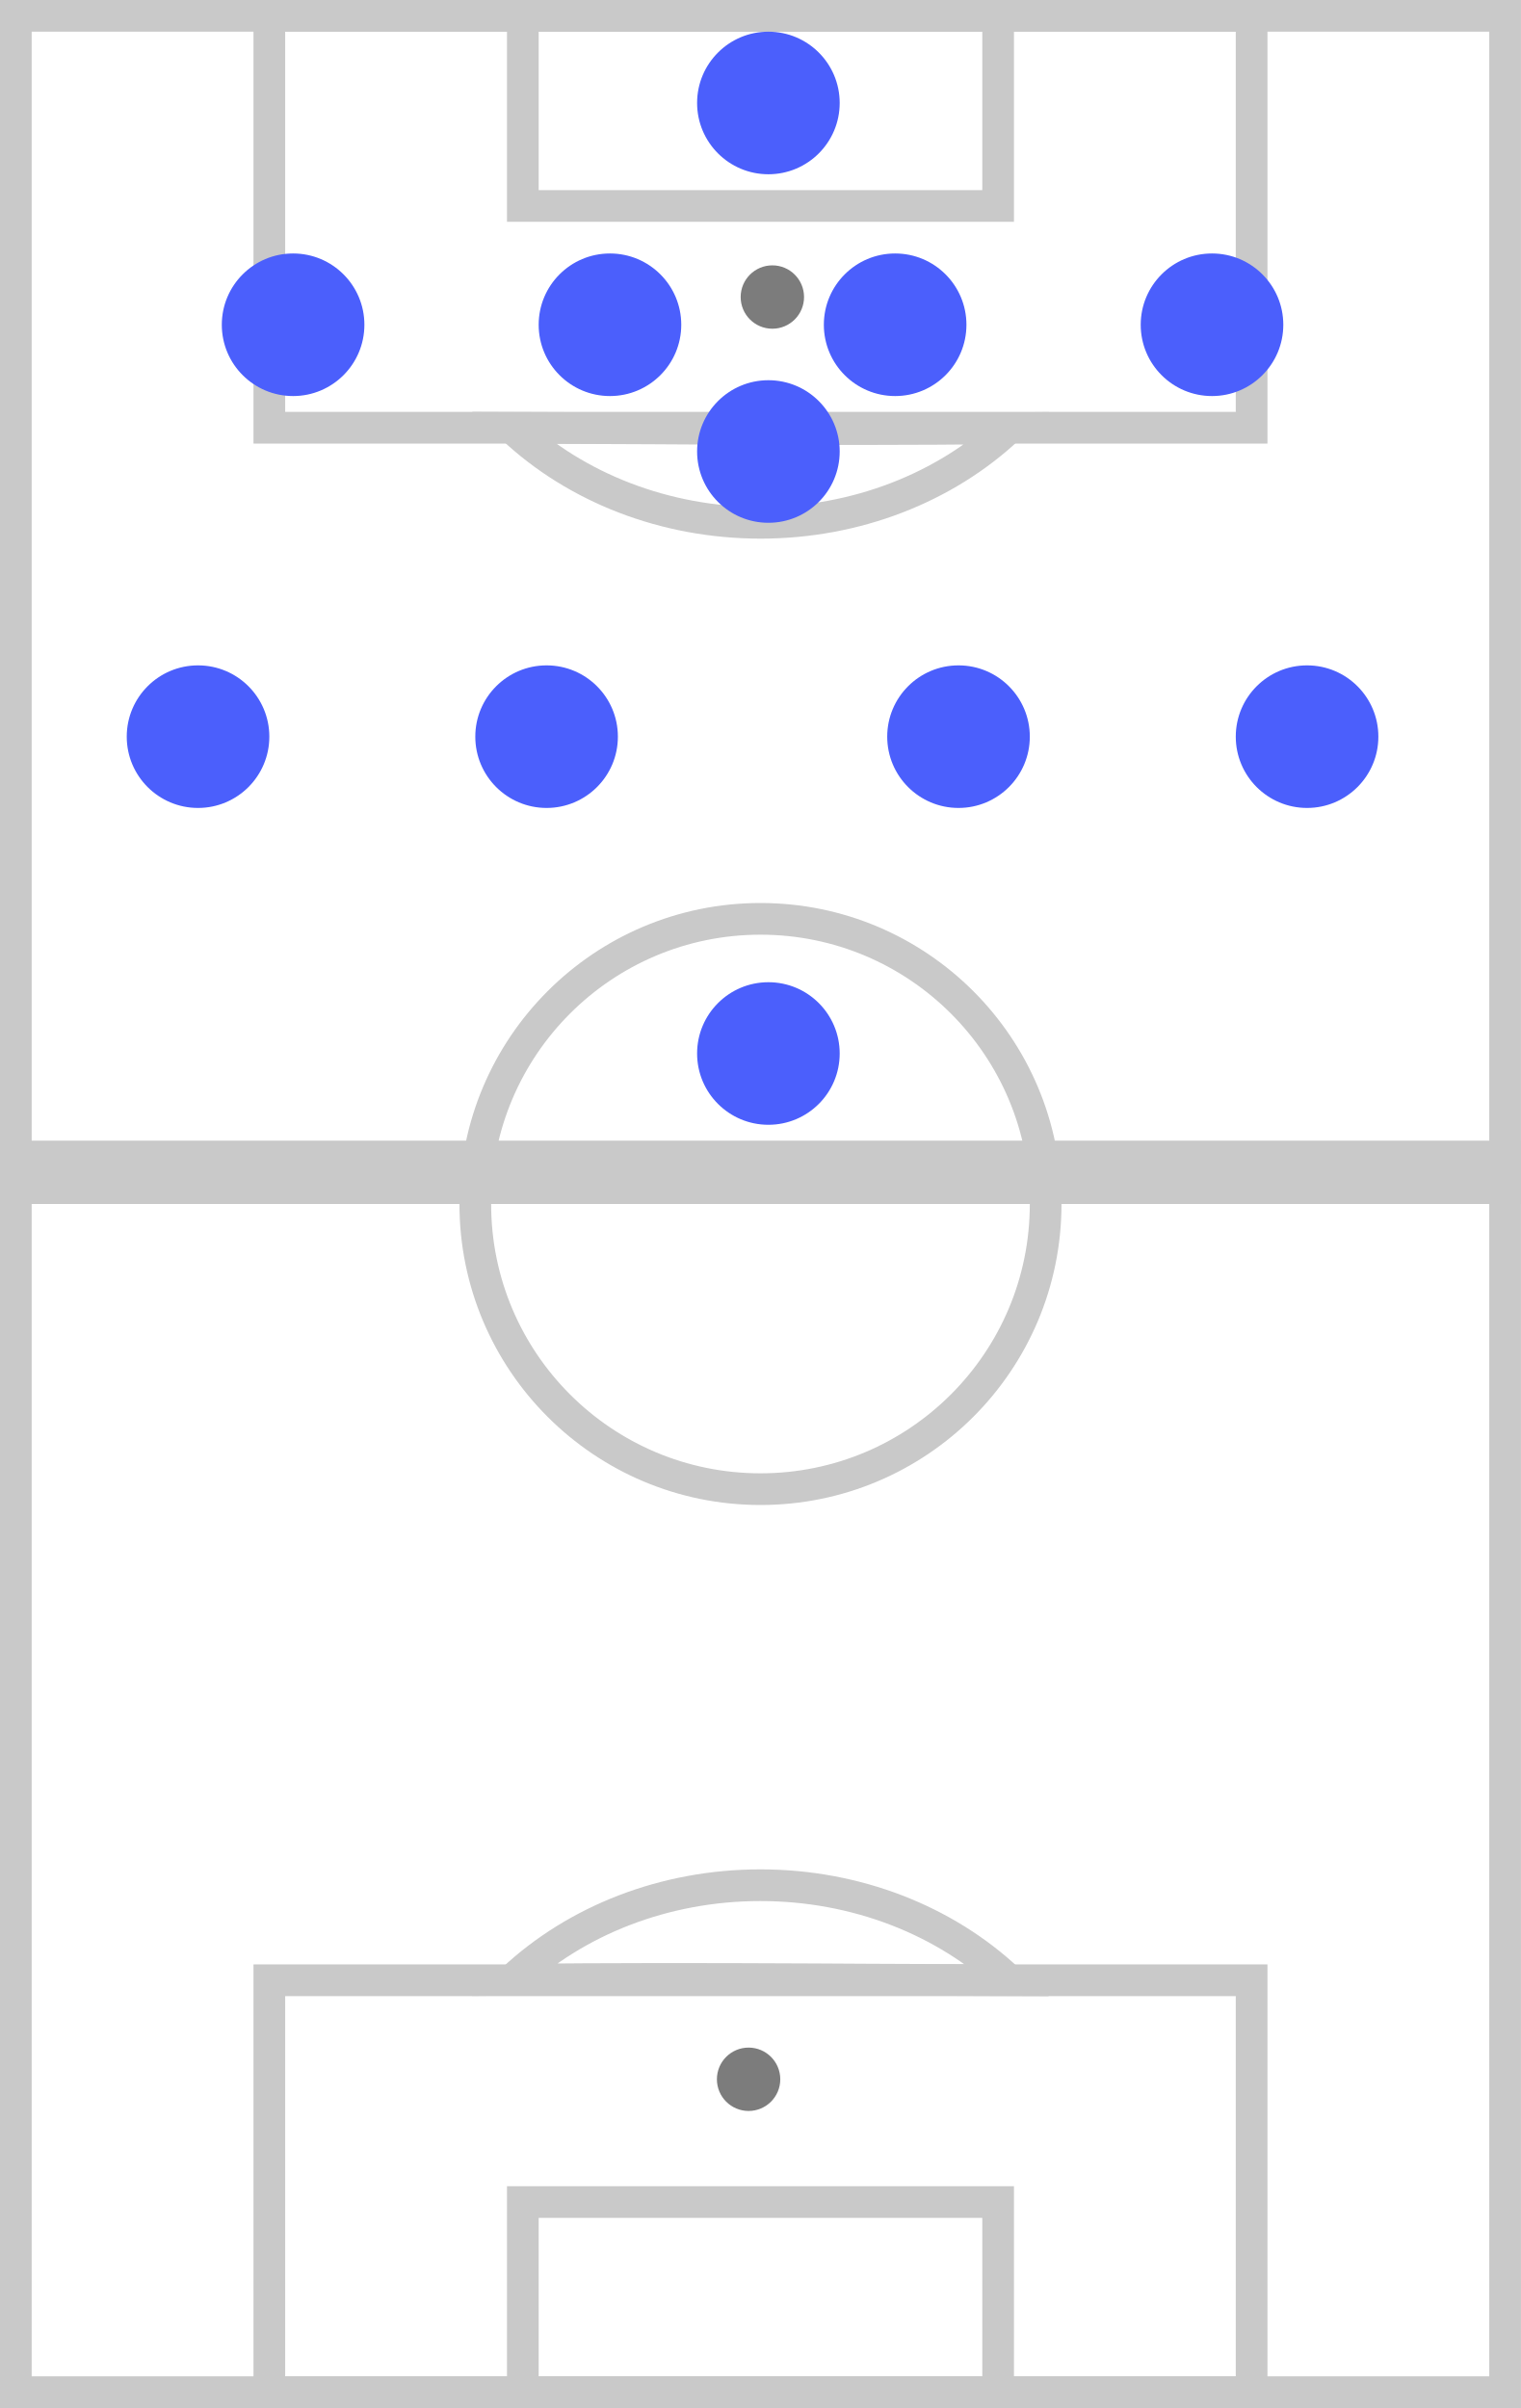
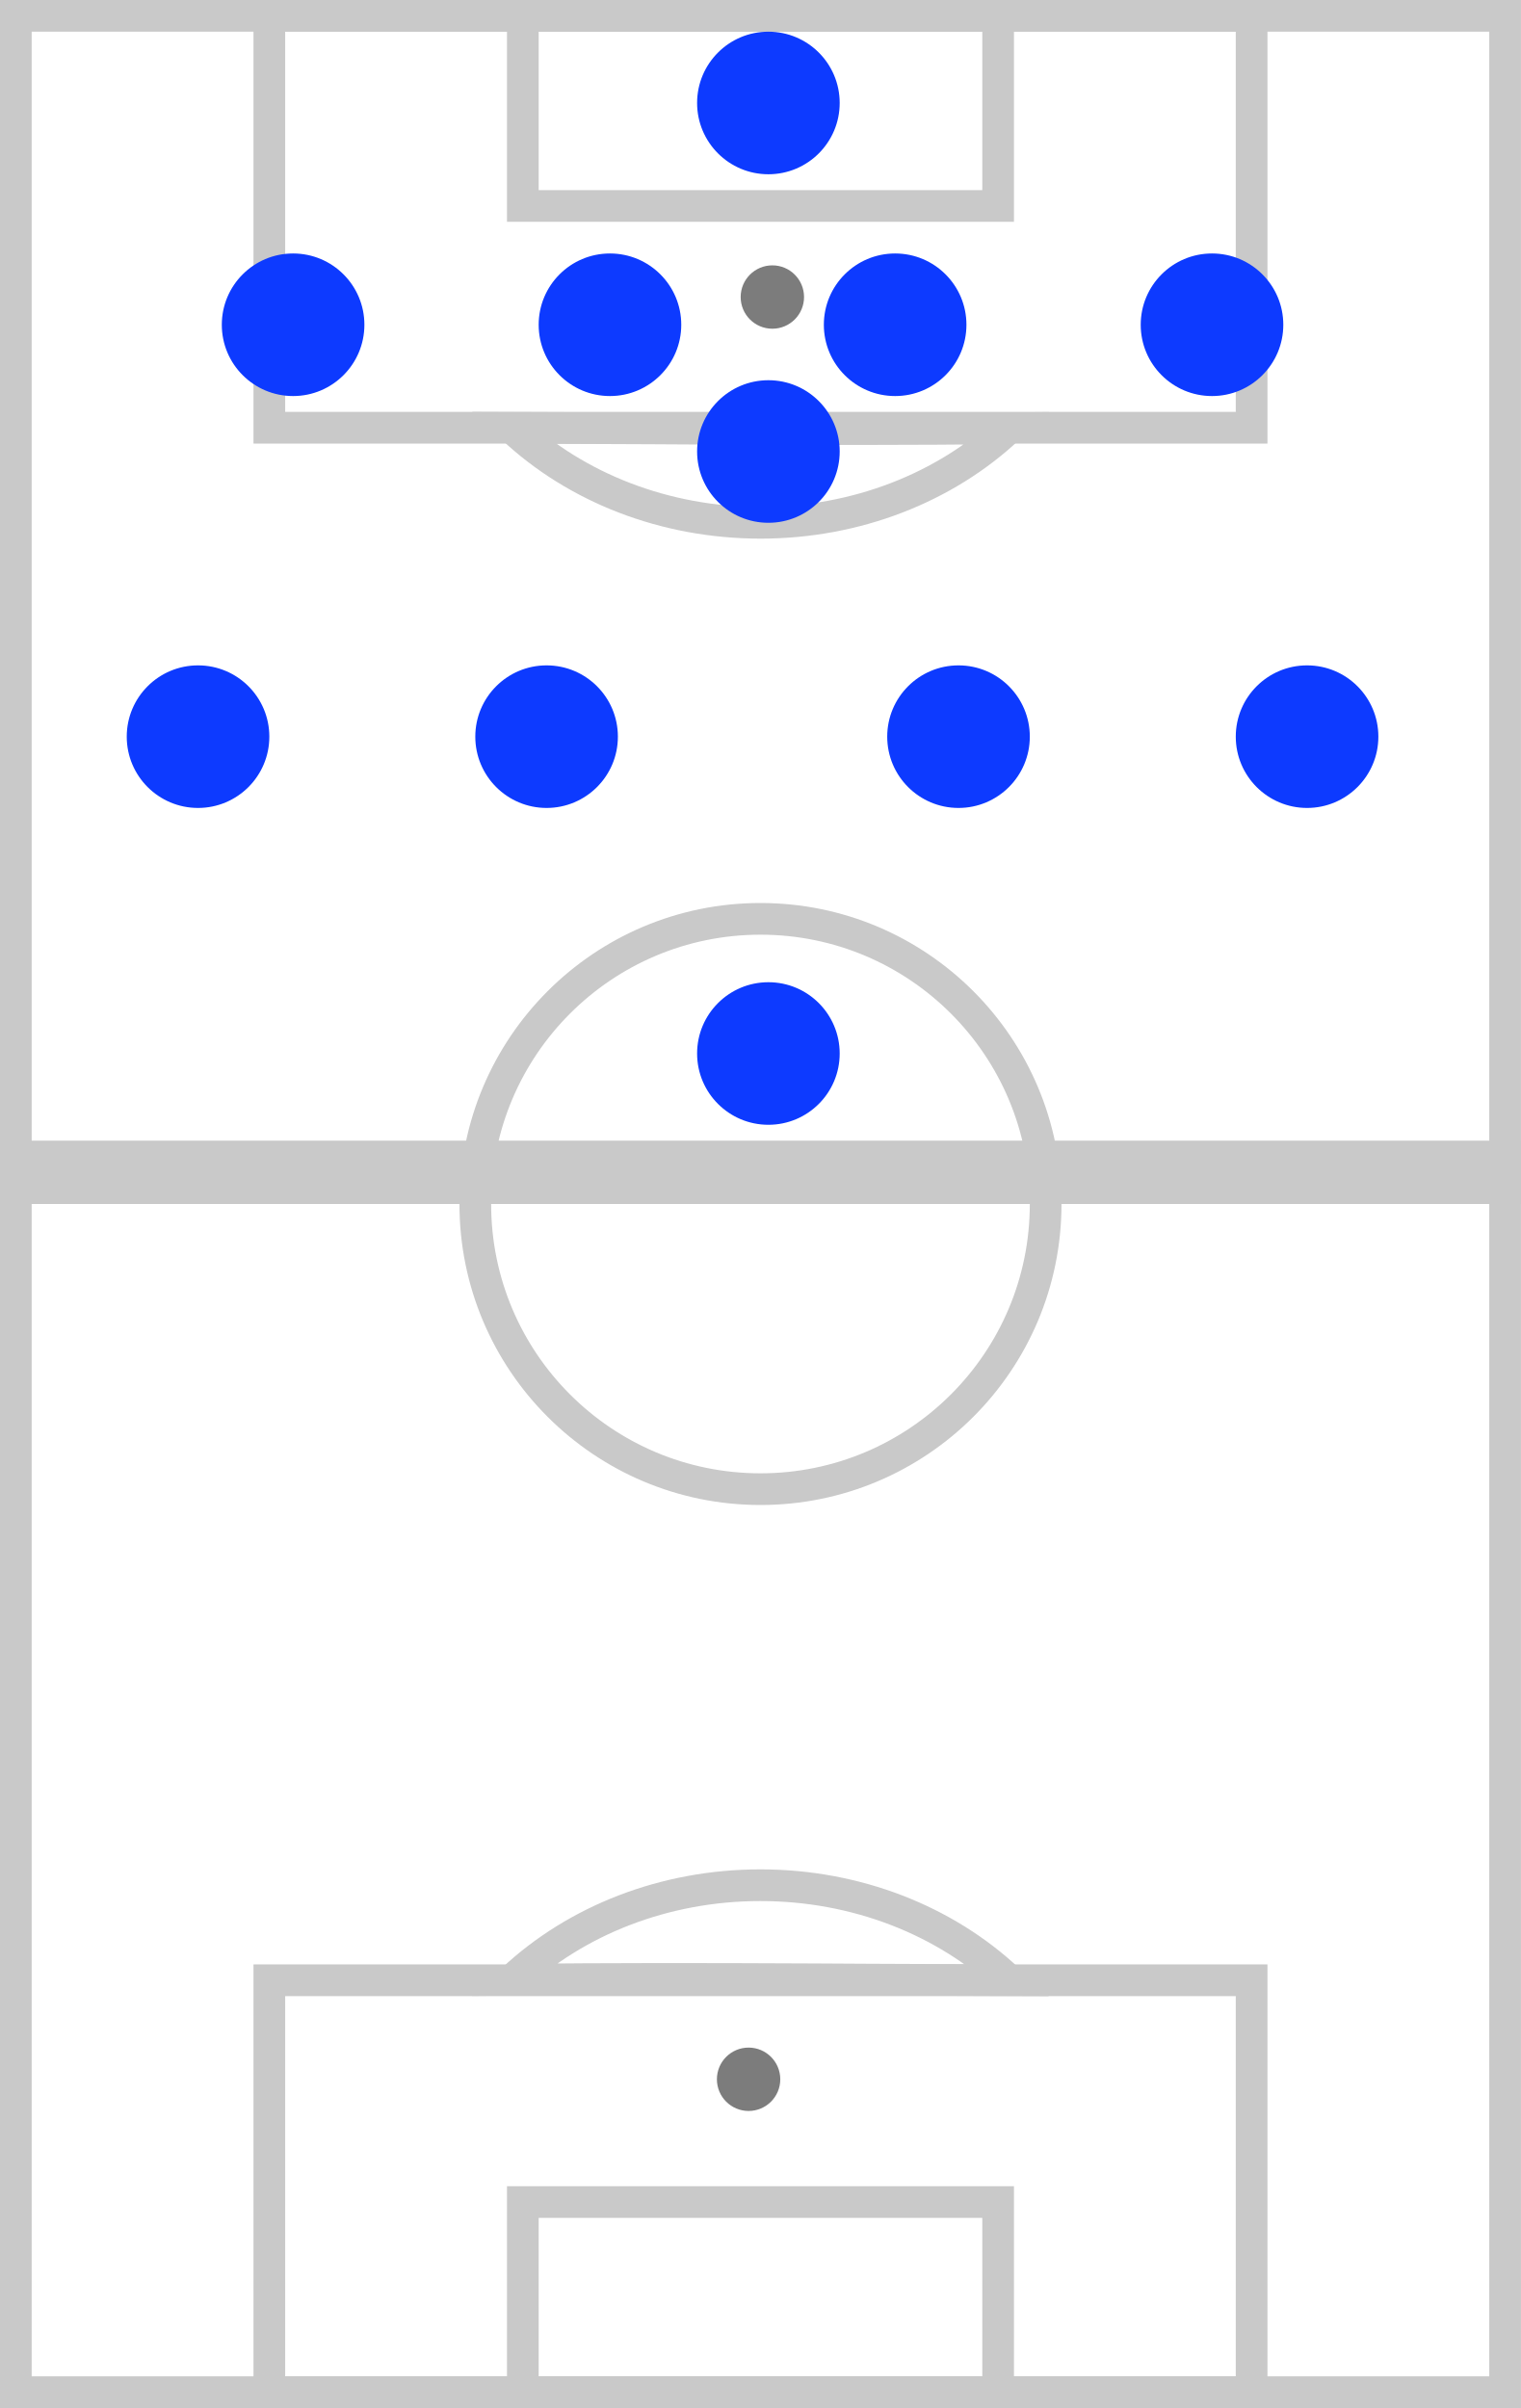
<svg xmlns="http://www.w3.org/2000/svg" width="48px" height="76px" viewBox="0 0 48 76" version="1.1">
  <g id="Card-Specifications" stroke="none" stroke-width="1" fill="none" fill-rule="evenodd">
    <g id="CARD-SPECS-–-Brackets-Desktop-(2-of-2)" transform="translate(-1808, -124)">
      <g id="Group-31" transform="translate(1808, 124)">
        <g id="Group-21-Copy-25" transform="translate(24, 38) rotate(-180) translate(-24, -38) ">
          <rect id="Rectangle" stroke="#C9C9C9" fill="#FFFFFF" x="0.5" y="0.5" width="47" height="75" />
          <rect id="Rectangle" stroke="#C9C9C9" fill="#D8D8D8" x="0.5" y="38.5" width="47" height="1" />
          <g id="Group-18" transform="translate(8, 0)">
            <path d="M23.823,13.519 C20.719,13.549 18.038,13.549 14.322,13.531 C13.852,13.528 13.451,13.526 12.575,13.521 C10.626,13.511 9.388,13.505 8.164,13.502 C10.17,15.391 12.98,16.5 16.003,16.5 C19.016,16.5 21.818,15.397 23.823,13.519 Z" id="Combined-Shape" stroke="#C9C9C9" />
            <rect id="Rectangle" stroke="#C9C9C9" x="0.5" y="0.5" width="31" height="13" />
            <rect id="Rectangle-Copy-99" stroke="#C9C9C9" x="8.5" y="0.5" width="15" height="6" />
            <circle id="Oval" fill="#7C7C7C" cx="16.375" cy="10.375" r="1" />
          </g>
          <g id="Group-18-Copy" transform="translate(24, 67.5) rotate(-180) translate(-24, -67.5) translate(8, 59)">
            <path d="M23.823,13.519 C20.719,13.549 18.038,13.549 14.322,13.531 C13.852,13.528 13.451,13.526 12.575,13.521 C10.626,13.511 9.388,13.505 8.164,13.502 C10.17,15.391 12.98,16.5 16.003,16.5 C19.016,16.5 21.818,15.397 23.823,13.519 Z" id="Combined-Shape" stroke="#C9C9C9" />
            <rect id="Rectangle" stroke="#C9C9C9" x="0.5" y="0.5" width="31" height="13" />
            <rect id="Rectangle-Copy-99" stroke="#C9C9C9" x="8.5" y="0.5" width="15" height="6" />
            <circle id="Oval" fill="#7C7C7C" cx="16.375" cy="9.375" r="1" />
          </g>
          <circle id="Oval" stroke="#C9C9C9" cx="24" cy="38" r="9" />
        </g>
-         <g id="Group-13-Copy-32" transform="translate(24, 18.5) rotate(-360) translate(-24, -18.5) translate(4, 1)" fill="#4B5FFC">
+         <g id="Group-13-Copy-32" transform="translate(24, 18.5) rotate(-360) translate(-24, -18.5) translate(4, 1)" fill="#0d3aff">
          <circle id="Oval-Copy-18" transform="translate(5.25, 9.25) rotate(-270) translate(-5.25, -9.25) " cx="5.25" cy="9.25" r="2.25" />
          <circle id="Oval-Copy-22" transform="translate(2.25, 22.25) rotate(-270) translate(-2.25, -22.25) " cx="2.25" cy="22.25" r="2.25" />
          <circle id="Oval-Copy-19" transform="translate(15.25, 9.25) rotate(-270) translate(-15.25, -9.25) " cx="15.25" cy="9.25" r="2.25" />
          <circle id="Oval-Copy-23" transform="translate(13.25, 22.25) rotate(-270) translate(-13.25, -22.25) " cx="13.25" cy="22.25" r="2.25" />
          <circle id="Oval-Copy-20" transform="translate(24.25, 9.25) rotate(-270) translate(-24.25, -9.25) " cx="24.25" cy="9.25" r="2.25" />
          <circle id="Oval-Copy-24" transform="translate(26.25, 22.25) rotate(-270) translate(-26.25, -22.25) " cx="26.25" cy="22.25" r="2.25" />
          <circle id="Oval-Copy-27" transform="translate(20.25, 13.25) rotate(-270) translate(-20.25, -13.25) " cx="20.25" cy="13.25" r="2.25" />
          <circle id="Oval-Copy-32" transform="translate(20.25, 32.25) rotate(-270) translate(-20.25, -32.25) " cx="20.25" cy="32.25" r="2.25" />
          <circle id="Oval-Copy-21" transform="translate(34.25, 9.25) rotate(-270) translate(-34.25, -9.25) " cx="34.25" cy="9.25" r="2.25" />
          <circle id="Oval-Copy-25" transform="translate(37.25, 22.25) rotate(-270) translate(-37.25, -22.25) " cx="37.25" cy="22.25" r="2.25" />
          <circle id="Oval-Copy-20" transform="translate(20.25, 2.25) rotate(-270) translate(-20.25, -2.25) " cx="20.25" cy="2.25" r="2.25" />
        </g>
      </g>
    </g>
  </g>
</svg>
